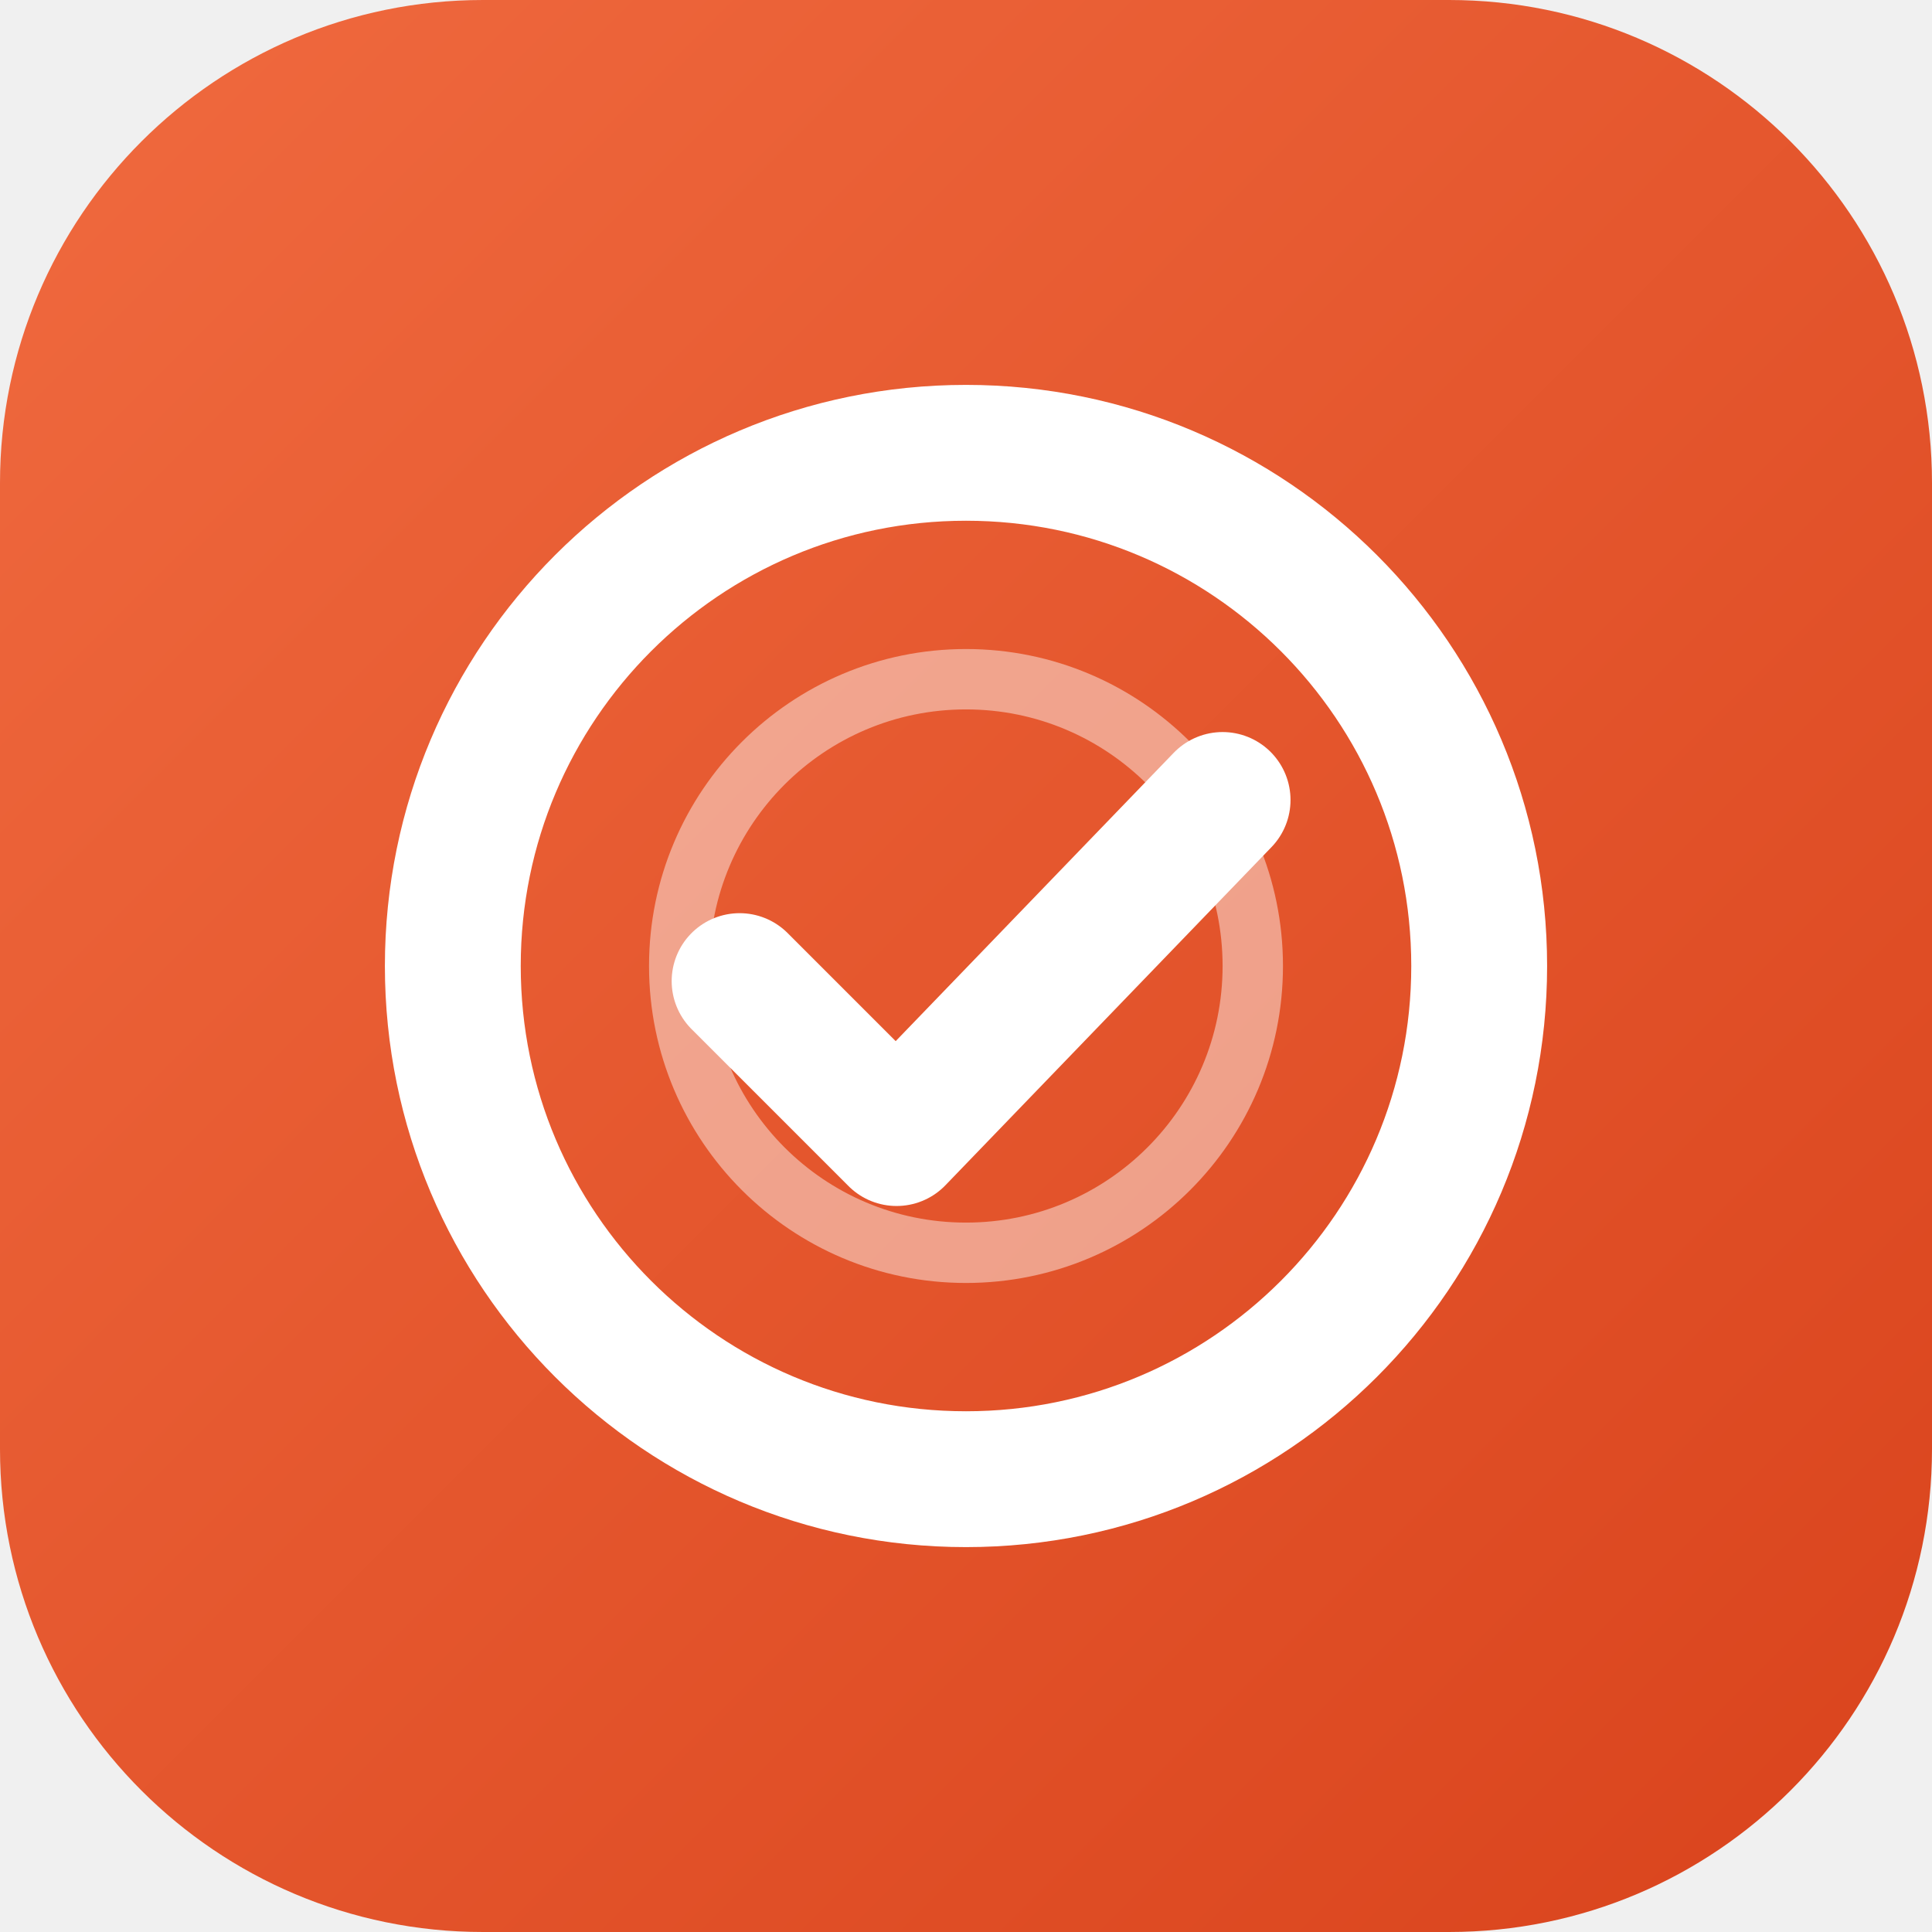
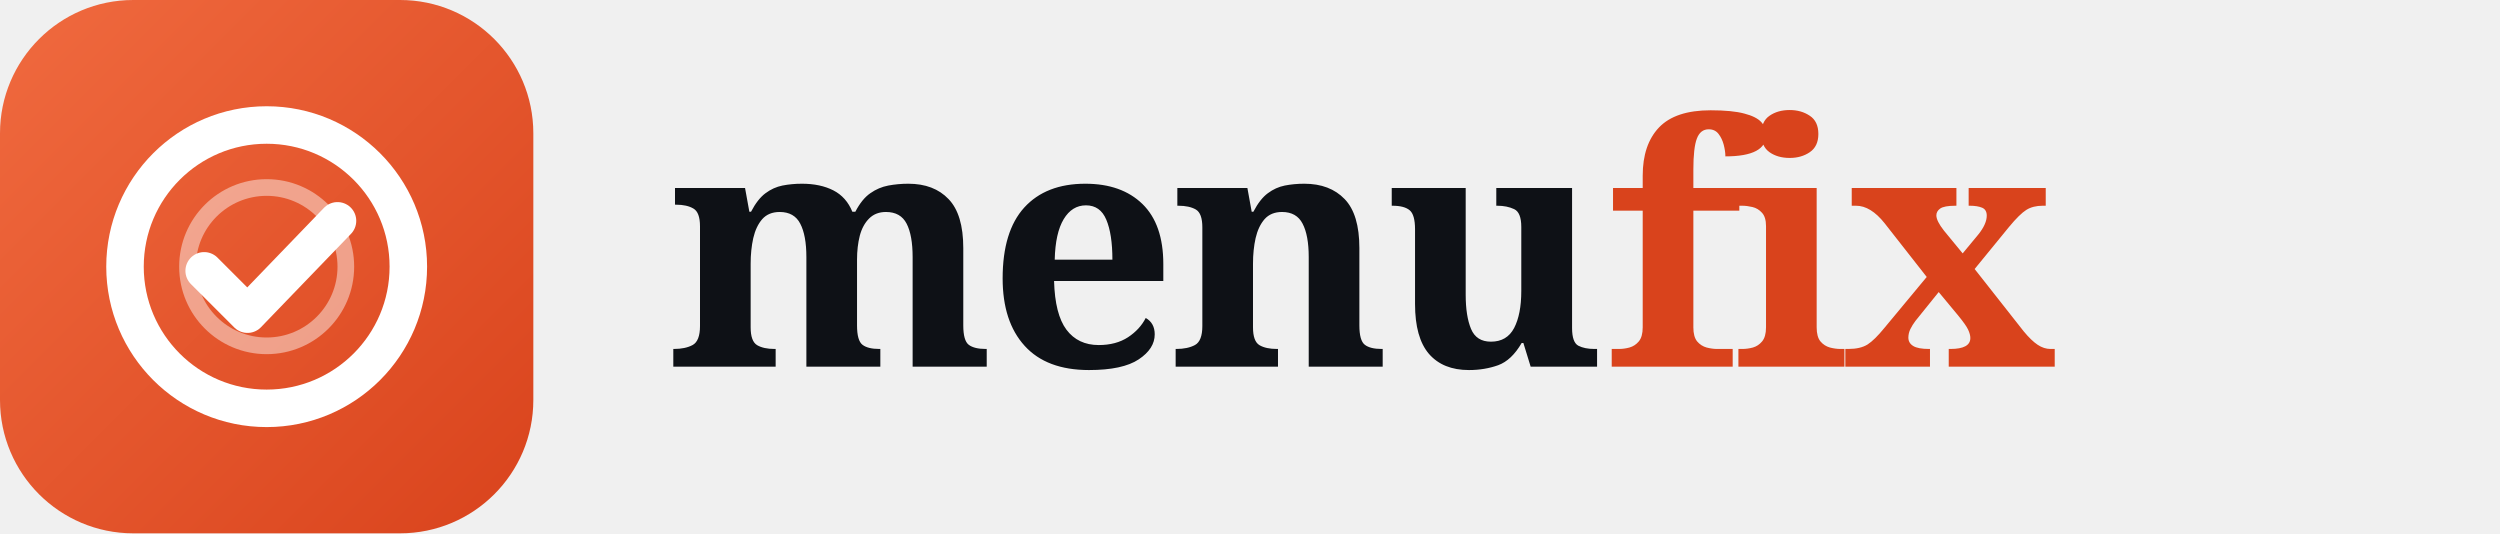
- <svg xmlns="http://www.w3.org/2000/svg" viewBox="0 0 64 64" role="img" aria-label="MenuFix">
+ <svg xmlns="http://www.w3.org/2000/svg" viewBox="0 0 300 64" role="img" aria-label="MenuFix">
  <defs>
    <linearGradient id="g" x1="0" y1="0" x2="1" y2="1">
      <stop offset="0" stop-color="#F06A3F" />
      <stop offset="1" stop-color="#D9431C" />
    </linearGradient>
  </defs>
  <rect width="64" height="64" rx="16" fill="url(#g)" />
  <circle cx="32" cy="32" r="17" fill="none" stroke="#fff" stroke-width="4.5" />
  <circle cx="32" cy="32" r="9.5" fill="none" stroke="#fff" stroke-opacity=".45" stroke-width="2" />
  <path d="M24.5 32.5l5.2 5.2L40.5 26.5" fill="none" stroke="#fff" stroke-width="4.5" stroke-linecap="round" stroke-linejoin="round" />
+   <text x="80" y="44" font-family="Fraunces, Georgia, serif" font-size="40" font-weight="700" fill="#0E1116" letter-spacing="-1">menu<tspan fill="#D9431C">fix</tspan>
+   </text>
</svg>
